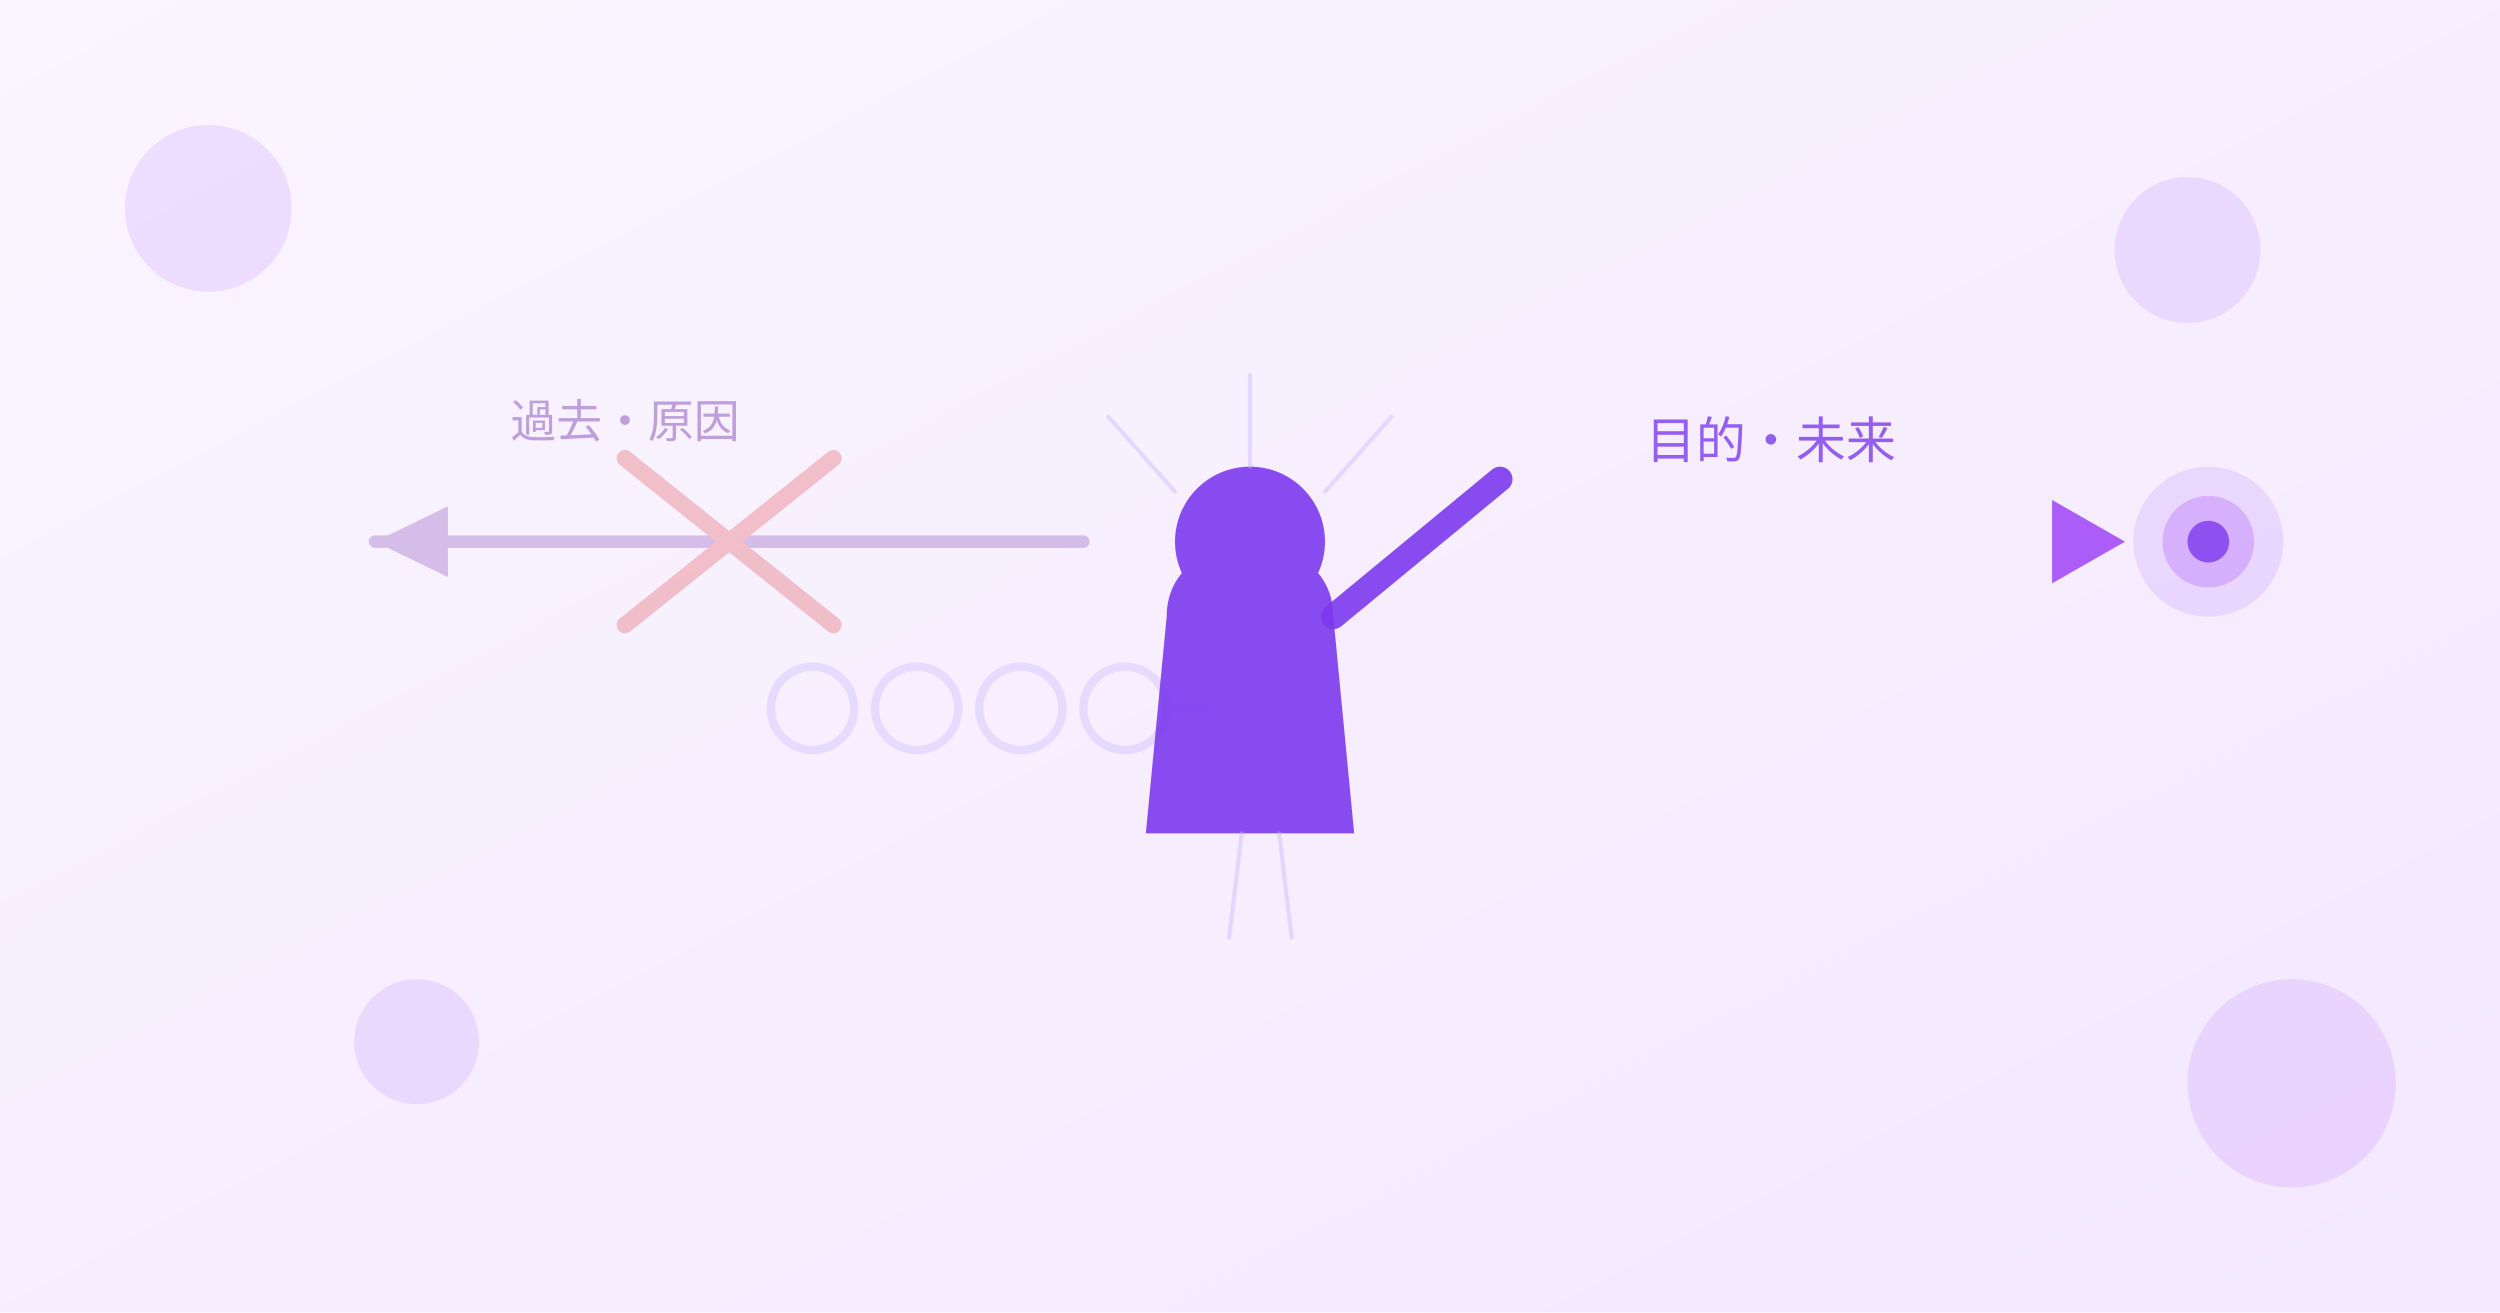
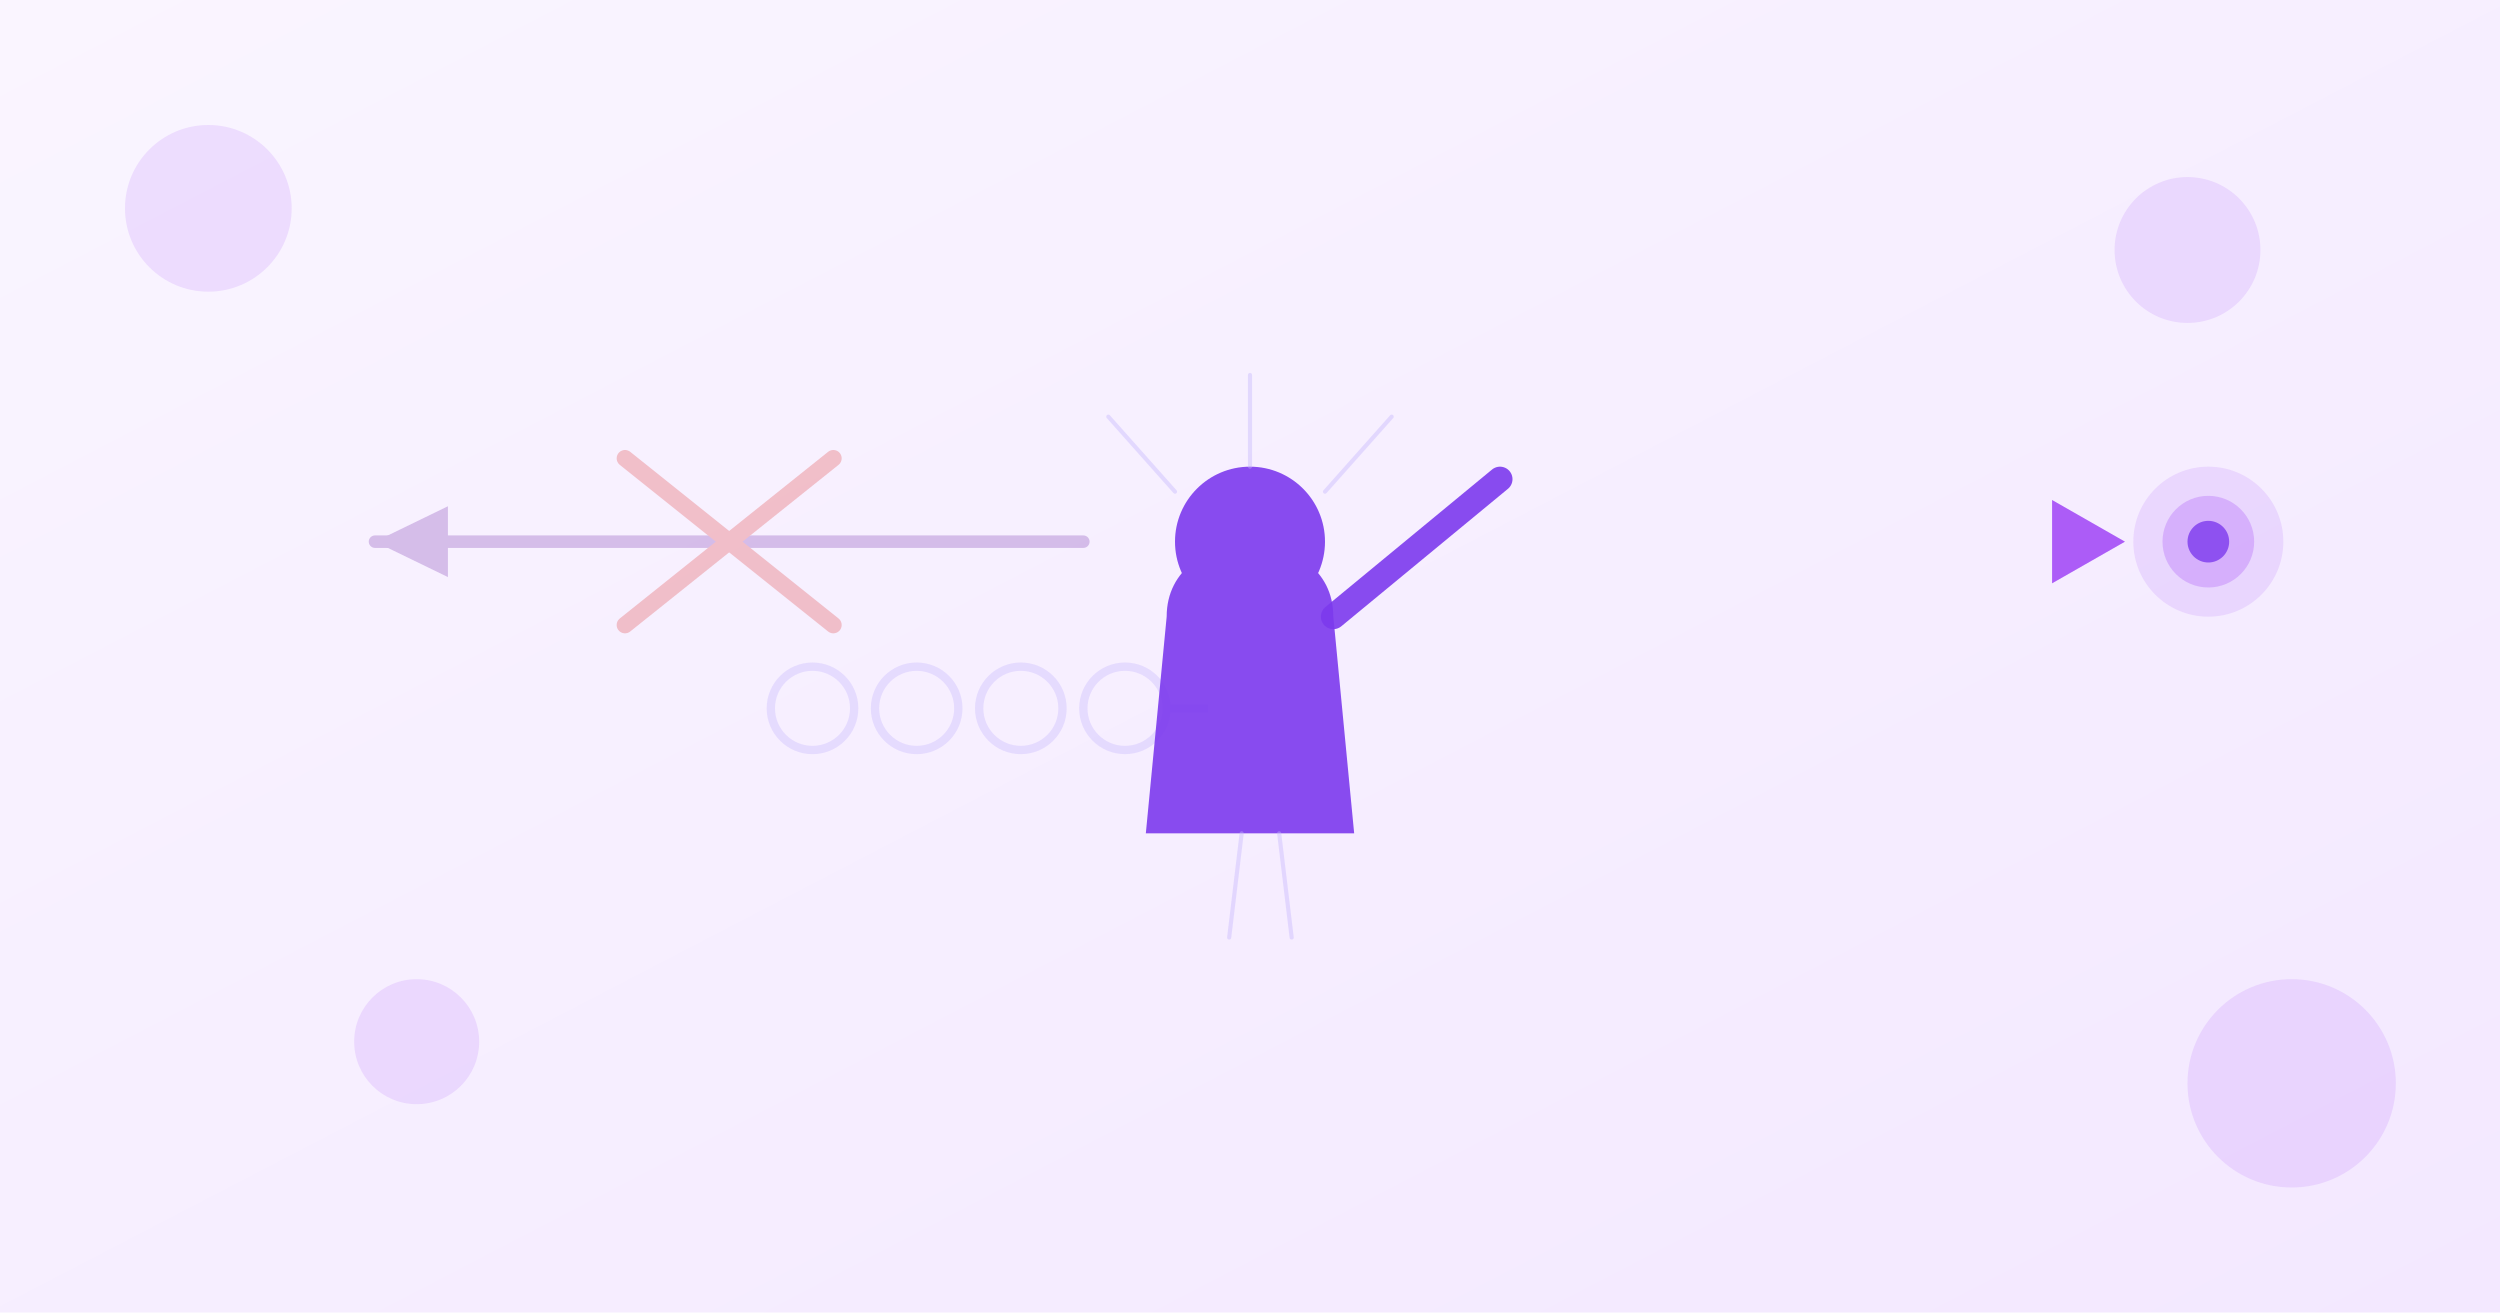
<svg xmlns="http://www.w3.org/2000/svg" width="1200" height="630" viewBox="0 0 1200 630">
  <defs>
    <linearGradient id="bgGrad" x1="0" y1="0" x2="1" y2="1">
      <stop offset="0%" stop-color="#faf5ff" />
      <stop offset="100%" stop-color="#f3e8ff" />
    </linearGradient>
    <linearGradient id="arrowGrad" x1="0" y1="0" x2="1" y2="0">
      <stop offset="0%" stop-color="#7c3aed" />
      <stop offset="100%" stop-color="#a855f7" />
    </linearGradient>
  </defs>
  <rect width="1200" height="630" fill="url(#bgGrad)" />
  <g opacity="0.25">
    <line x1="520" y1="260" x2="180" y2="260" stroke="#6b21a8" stroke-width="6" stroke-linecap="round" />
    <polygon points="180,260 215,243 215,277" fill="#6b21a8" />
    <line x1="300" y1="220" x2="400" y2="300" stroke="#dc2626" stroke-width="8" stroke-linecap="round" />
    <line x1="400" y1="220" x2="300" y2="300" stroke="#dc2626" stroke-width="8" stroke-linecap="round" />
  </g>
  <g fill="none" stroke="#c4b5fd" stroke-width="4" opacity="0.35">
    <circle cx="540" cy="340" r="20" />
    <circle cx="490" cy="340" r="20" />
    <circle cx="440" cy="340" r="20" />
    <circle cx="390" cy="340" r="20" />
    <line x1="560" y1="340" x2="580" y2="340" />
  </g>
  <g fill="#7c3aed" opacity="0.9">
    <circle cx="600" cy="260" r="36" />
    <path d="M 560 296 C 560 250 640 250 640 296 L 650 400 L 550 400 Z" />
  </g>
  <g fill="#7c3aed" opacity="0.9">
    <line x1="640" y1="296" x2="720" y2="230" stroke="#7c3aed" stroke-width="12" stroke-linecap="round" />
  </g>
  <g opacity="0.95">
    <line x1="680" y1="260" x2="1020" y2="260" stroke="url(#arrowGrad)" stroke-width="8" stroke-linecap="round" />
    <polygon points="1020,260 985,240 985,280" fill="#a855f7" />
  </g>
  <circle cx="1060" cy="260" r="36" fill="#a855f7" opacity="0.15" />
  <circle cx="1060" cy="260" r="22" fill="#a855f7" opacity="0.3" />
  <circle cx="1060" cy="260" r="10" fill="#7c3aed" opacity="0.8" />
-   <text x="300" y="210" text-anchor="middle" font-size="22" fill="#6b21a8" opacity="0.4" font-family="serif">過去・原因</text>
-   <text x="850" y="220" text-anchor="middle" font-size="24" fill="#7c3aed" opacity="0.8" font-family="serif">目的・未来</text>
  <g stroke="#c4b5fd" stroke-width="2" stroke-linecap="round" opacity="0.4">
    <line x1="600" y1="224" x2="600" y2="180" />
    <line x1="564" y1="236" x2="532" y2="200" />
    <line x1="636" y1="236" x2="668" y2="200" />
    <line x1="596" y1="400" x2="590" y2="450" />
    <line x1="614" y1="400" x2="620" y2="450" />
  </g>
  <g fill="#a855f7" opacity="0.15">
    <circle cx="100" cy="100" r="40" />
    <circle cx="1100" cy="520" r="50" />
    <circle cx="200" cy="500" r="30" />
    <circle cx="1050" cy="120" r="35" />
  </g>
</svg>
